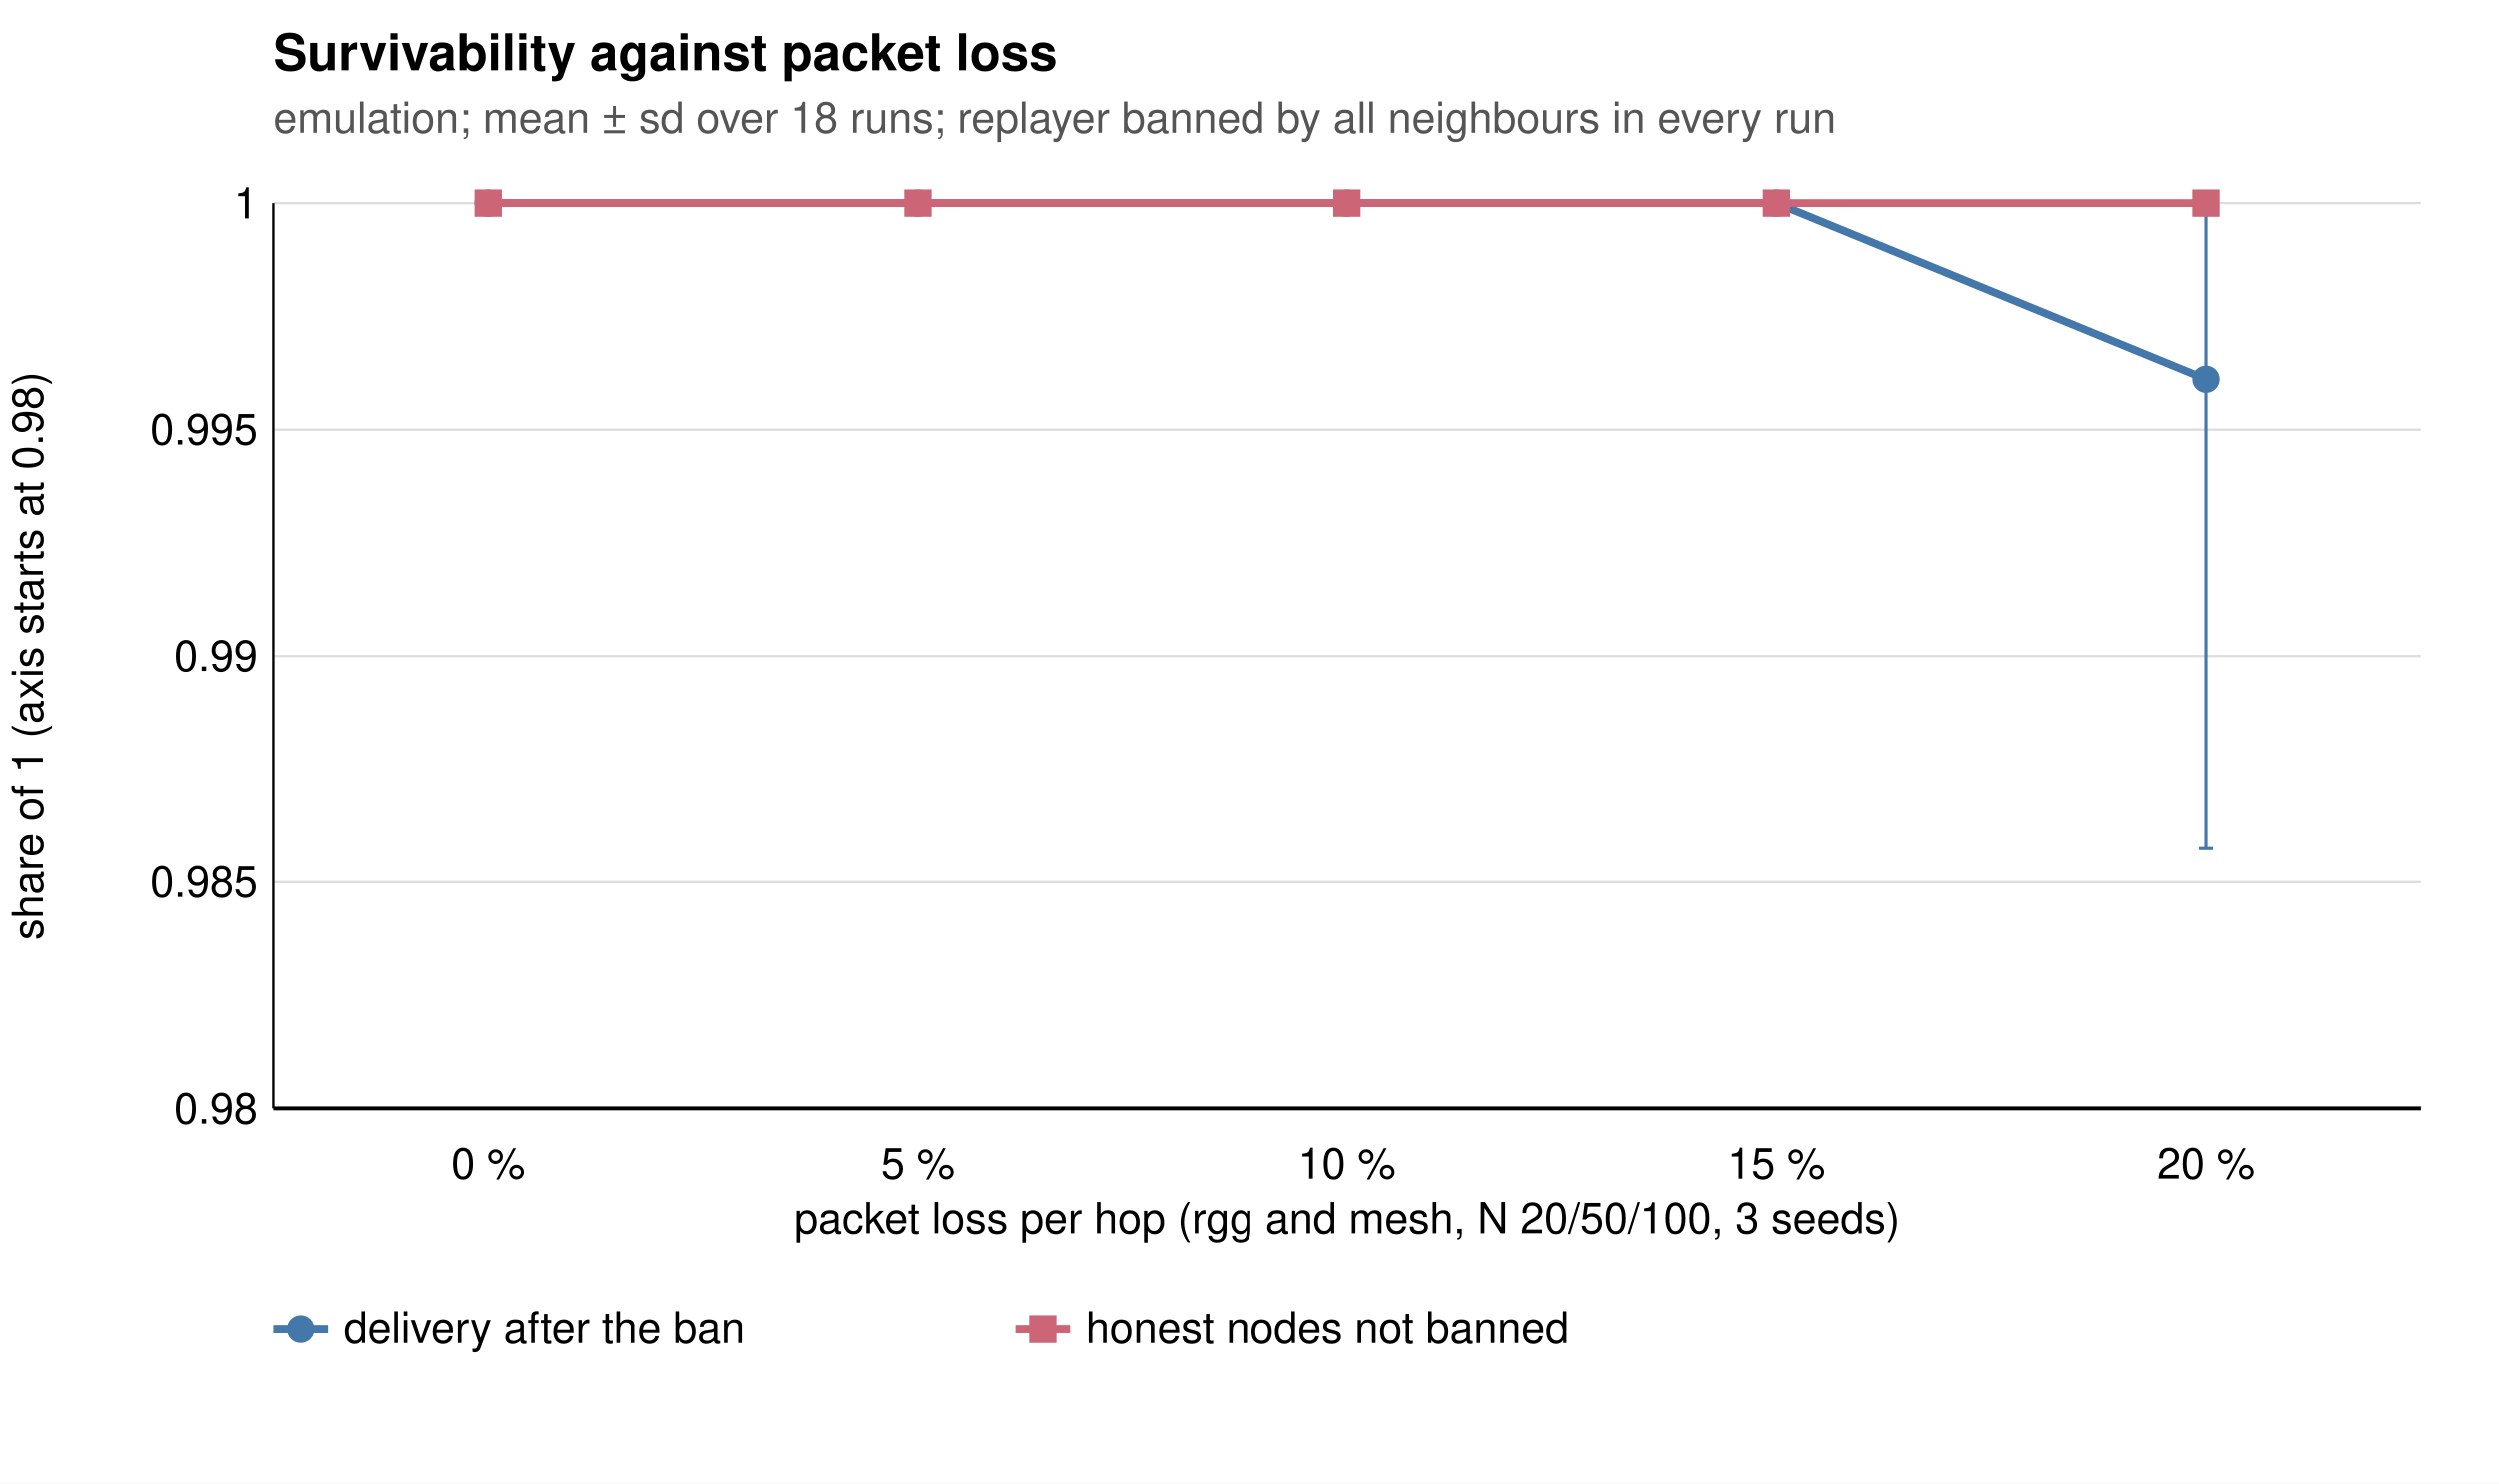
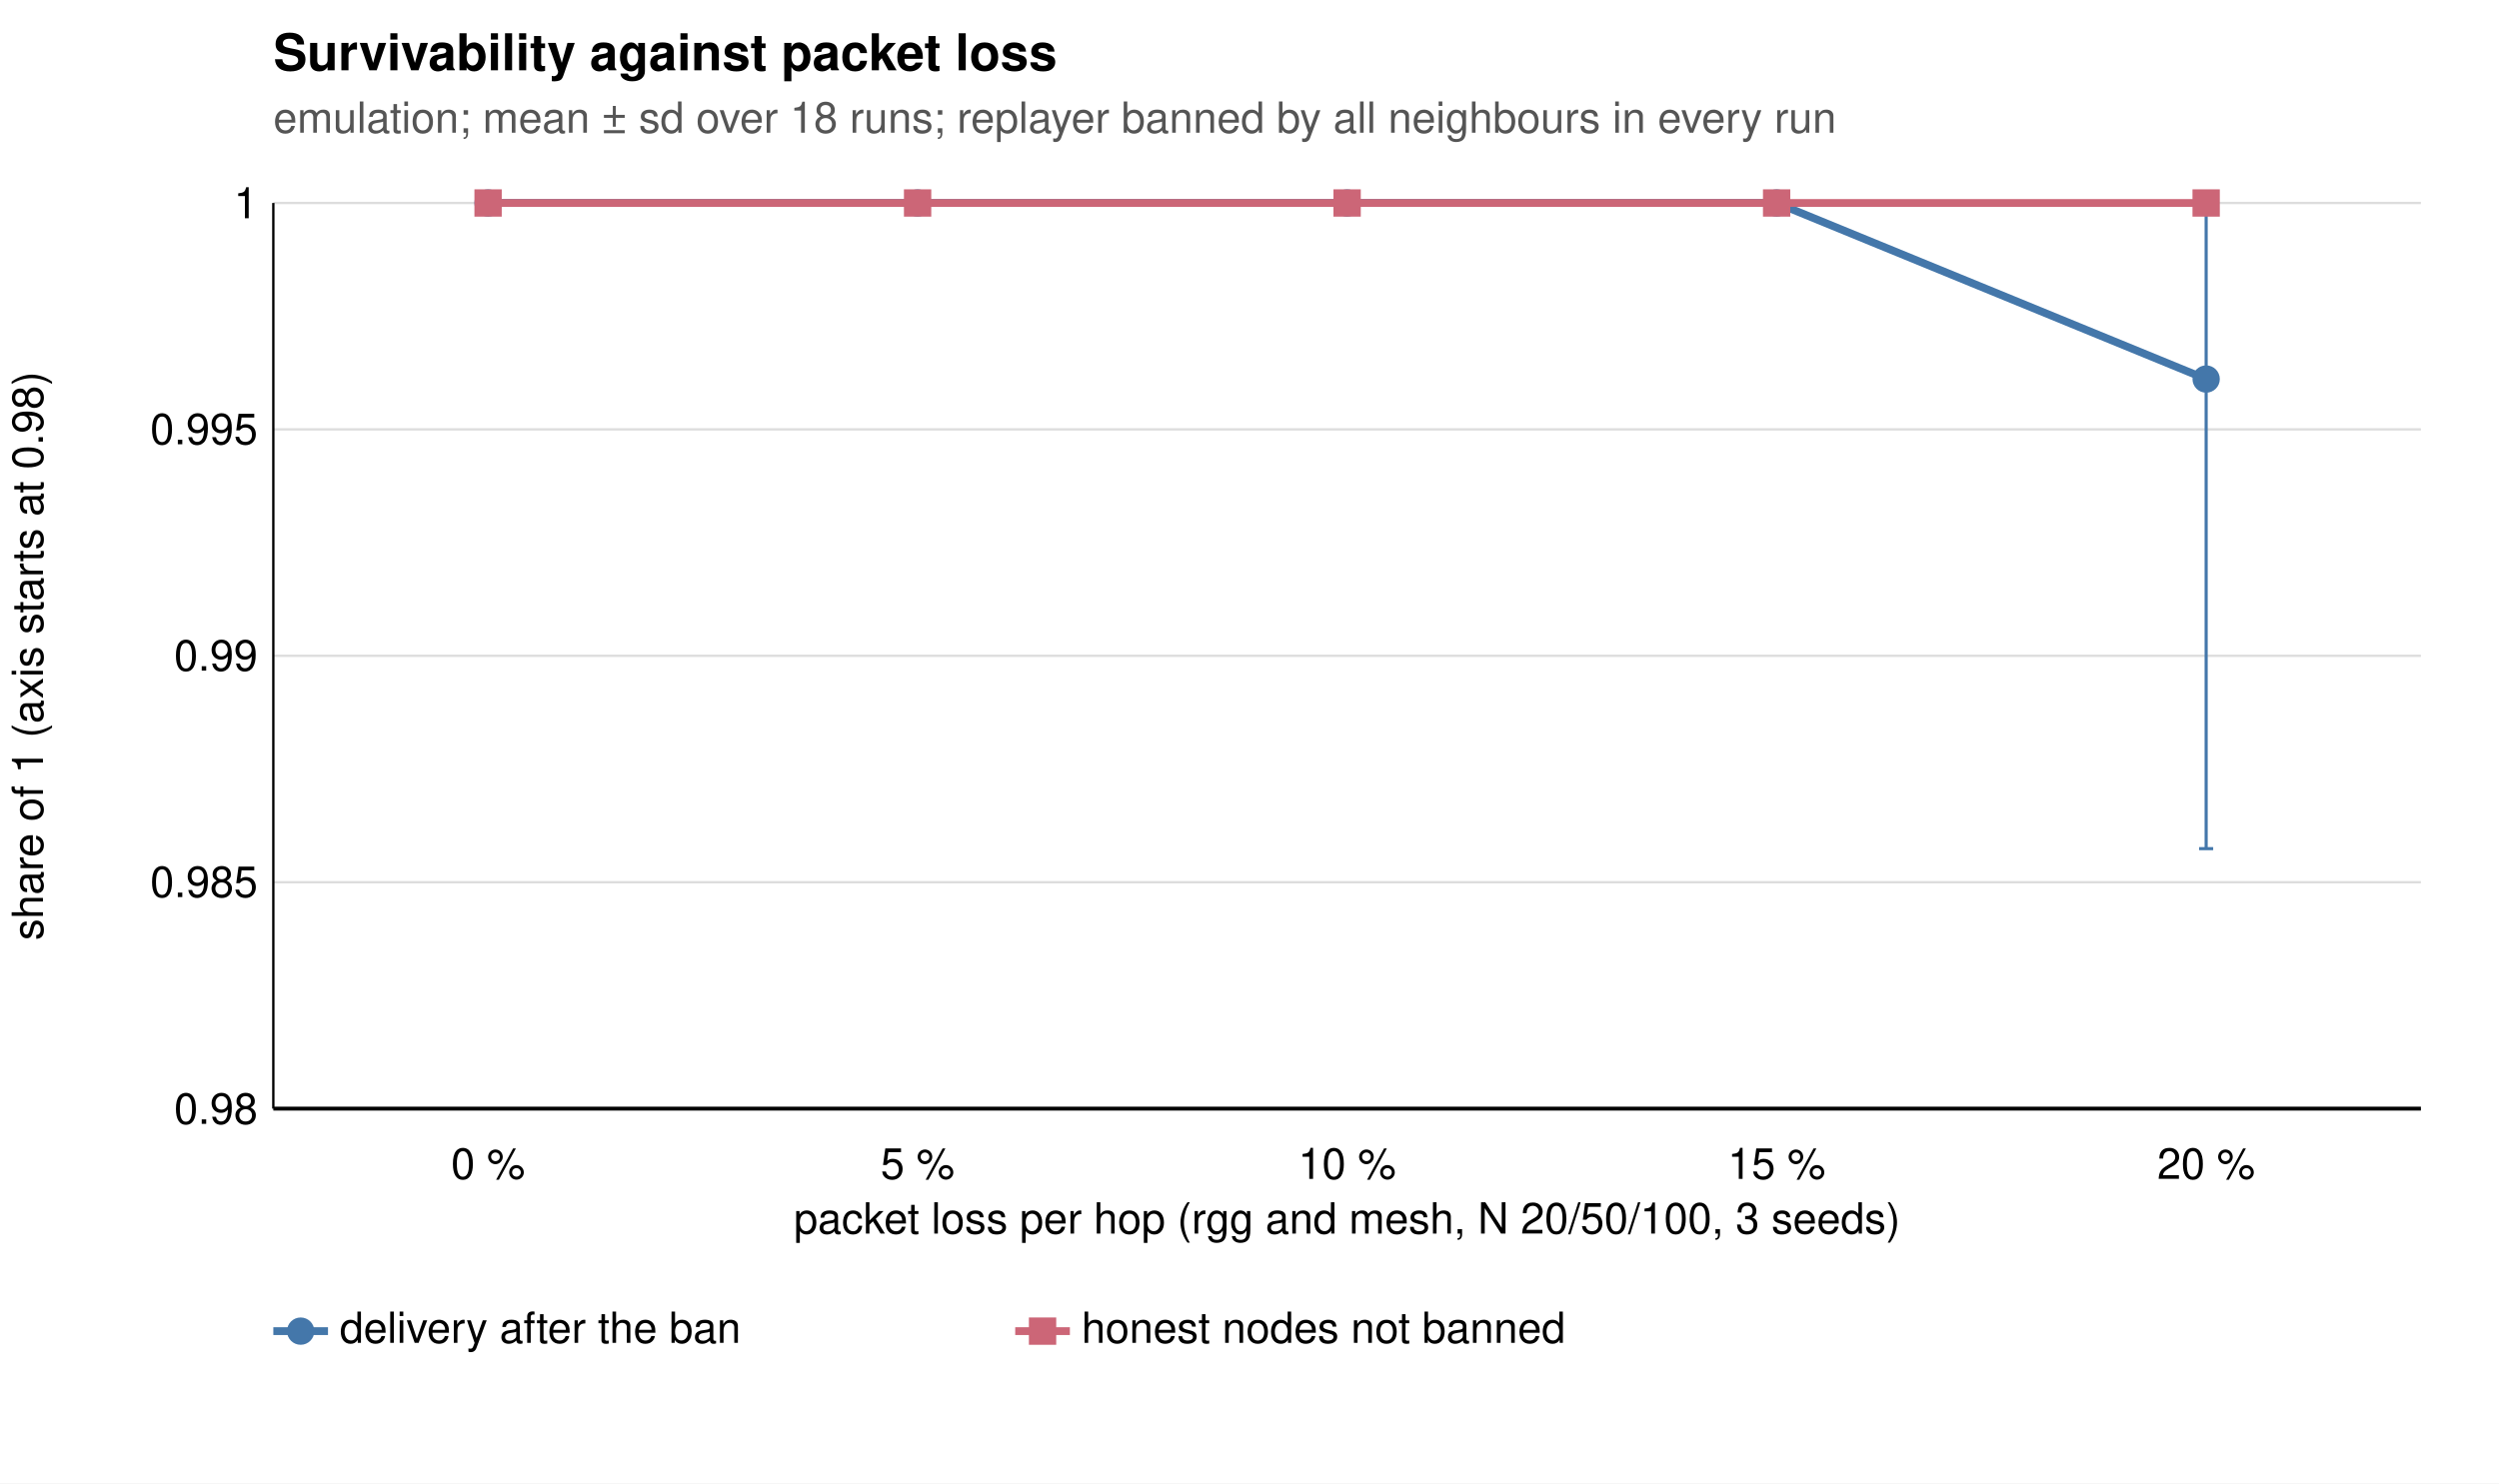
<svg xmlns="http://www.w3.org/2000/svg" viewBox="0 0 640 380" font-family="Helvetica, Arial, sans-serif" font-size="11">
  <rect width="640" height="380" fill="white" />
  <text x="70" y="18" font-size="13" font-weight="bold">Survivability against packet loss</text>
  <text x="70" y="34" fill="#555">emulation; mean ± sd over 18 runs; replayer banned by all neighbours in every run</text>
  <line x1="70" y1="284.0" x2="620" y2="284.0" stroke="#ddd" stroke-width="0.6" />
  <text x="66" y="287.9" text-anchor="end">0.98</text>
  <line x1="70" y1="226.0" x2="620" y2="226.0" stroke="#ddd" stroke-width="0.6" />
  <text x="66" y="229.8" text-anchor="end">0.985</text>
  <line x1="70" y1="168.0" x2="620" y2="168.0" stroke="#ddd" stroke-width="0.6" />
  <text x="66" y="171.8" text-anchor="end">0.99</text>
  <line x1="70" y1="110.0" x2="620" y2="110.0" stroke="#ddd" stroke-width="0.6" />
  <text x="66" y="113.8" text-anchor="end">0.995</text>
  <line x1="70" y1="52.0" x2="620" y2="52.0" stroke="#ddd" stroke-width="0.6" />
  <text x="66" y="55.9" text-anchor="end">1</text>
  <text x="11" y="168" transform="rotate(-90 11 168)" text-anchor="middle">share of 1 (axis starts at 0.98)</text>
  <text x="125.0" y="302" text-anchor="middle">0 %</text>
  <text x="235.0" y="302" text-anchor="middle">5 %</text>
  <text x="345.0" y="302" text-anchor="middle">10 %</text>
  <text x="455.0" y="302" text-anchor="middle">15 %</text>
  <text x="565.0" y="302" text-anchor="middle">20 %</text>
  <text x="345" y="316" text-anchor="middle">packet loss per hop (rgg and mesh, N 20/50/100, 3 seeds)</text>
  <line x1="70" y1="284" x2="620" y2="284" stroke="black" />
  <line x1="70" y1="52" x2="70" y2="284" stroke="black" stroke-width="0.6" />
  <polyline fill="none" stroke="#4477aa" stroke-width="2.0" points="125.0,52.0 235.0,52.0 345.0,52.0 455.0,52.0 565.0,97.1" />
  <line x1="565.0" y1="217.4" x2="565.0" y2="52.0" stroke="#4477aa" stroke-width="0.8" />
  <line x1="563.2" y1="217.4" x2="566.8" y2="217.4" stroke="#4477aa" stroke-width="0.8" />
  <line x1="563.2" y1="52.0" x2="566.8" y2="52.0" stroke="#4477aa" stroke-width="0.8" />
  <circle cx="125.0" cy="52.0" r="3.5" fill="#4477aa" />
  <circle cx="235.0" cy="52.0" r="3.5" fill="#4477aa" />
  <circle cx="345.0" cy="52.0" r="3.5" fill="#4477aa" />
  <circle cx="455.0" cy="52.0" r="3.5" fill="#4477aa" />
  <circle cx="565.0" cy="97.1" r="3.5" fill="#4477aa" />
-   <line x1="70" y1="340.5" x2="84" y2="340.5" stroke="#4477aa" stroke-width="2.0" />
-   <circle cx="77.0" cy="340.5" r="3.5" fill="#4477aa" />
-   <text x="88" y="344">delivery after the ban</text>
+   <line x1="70" y1="341" x2="84" y2="341" stroke="#4477aa" stroke-width="2.0" />
+   <circle cx="77.0" cy="341.0" r="3.5" fill="#4477aa" />
+   <text x="87" y="344">delivery after the ban</text>
  <polyline fill="none" stroke="#cc6677" stroke-width="2.0" points="125.0,52.0 235.0,52.0 345.0,52.0 455.0,52.0 565.0,52.0" />
  <rect x="121.5" y="48.5" width="7.0" height="7.0" fill="#cc6677" />
  <rect x="231.5" y="48.5" width="7.0" height="7.0" fill="#cc6677" />
  <rect x="341.5" y="48.5" width="7.0" height="7.0" fill="#cc6677" />
  <rect x="451.5" y="48.5" width="7.0" height="7.0" fill="#cc6677" />
  <rect x="561.5" y="48.5" width="7.0" height="7.0" fill="#cc6677" />
-   <line x1="260" y1="340.5" x2="274" y2="340.5" stroke="#cc6677" stroke-width="2.0" />
-   <rect x="263.5" y="337.0" width="7.0" height="7.0" fill="#cc6677" />
-   <text x="278" y="344">honest nodes not banned</text>
+   <line x1="260" y1="341" x2="274" y2="341" stroke="#cc6677" stroke-width="2.0" />
+   <rect x="263.5" y="337.5" width="7.0" height="7.0" fill="#cc6677" />
+   <text x="277" y="344">honest nodes not banned</text>
</svg>
